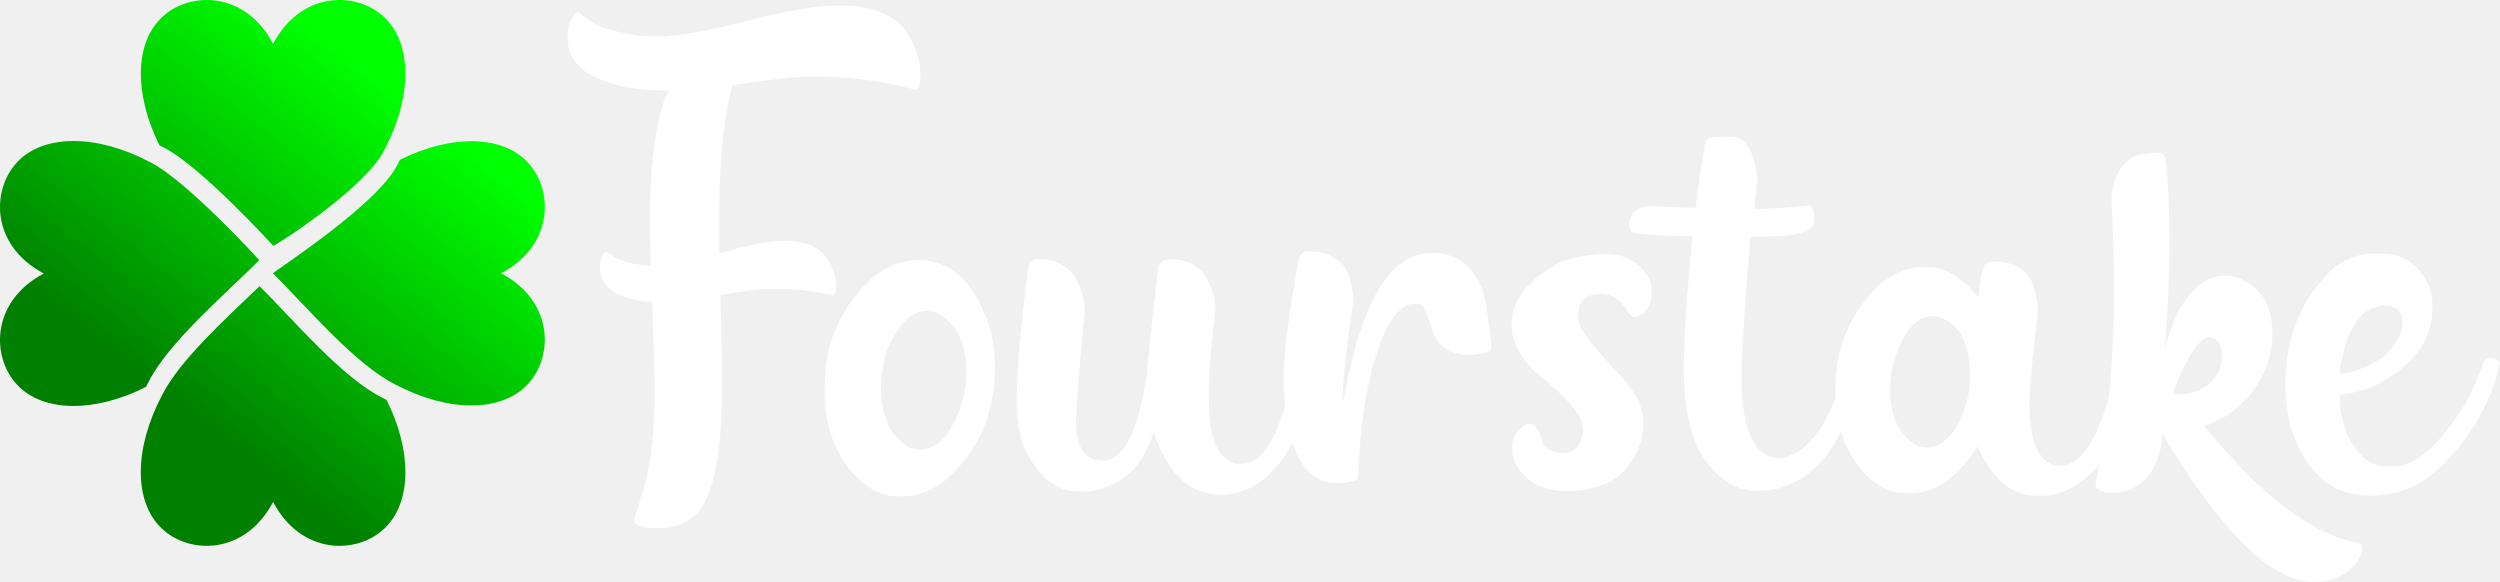
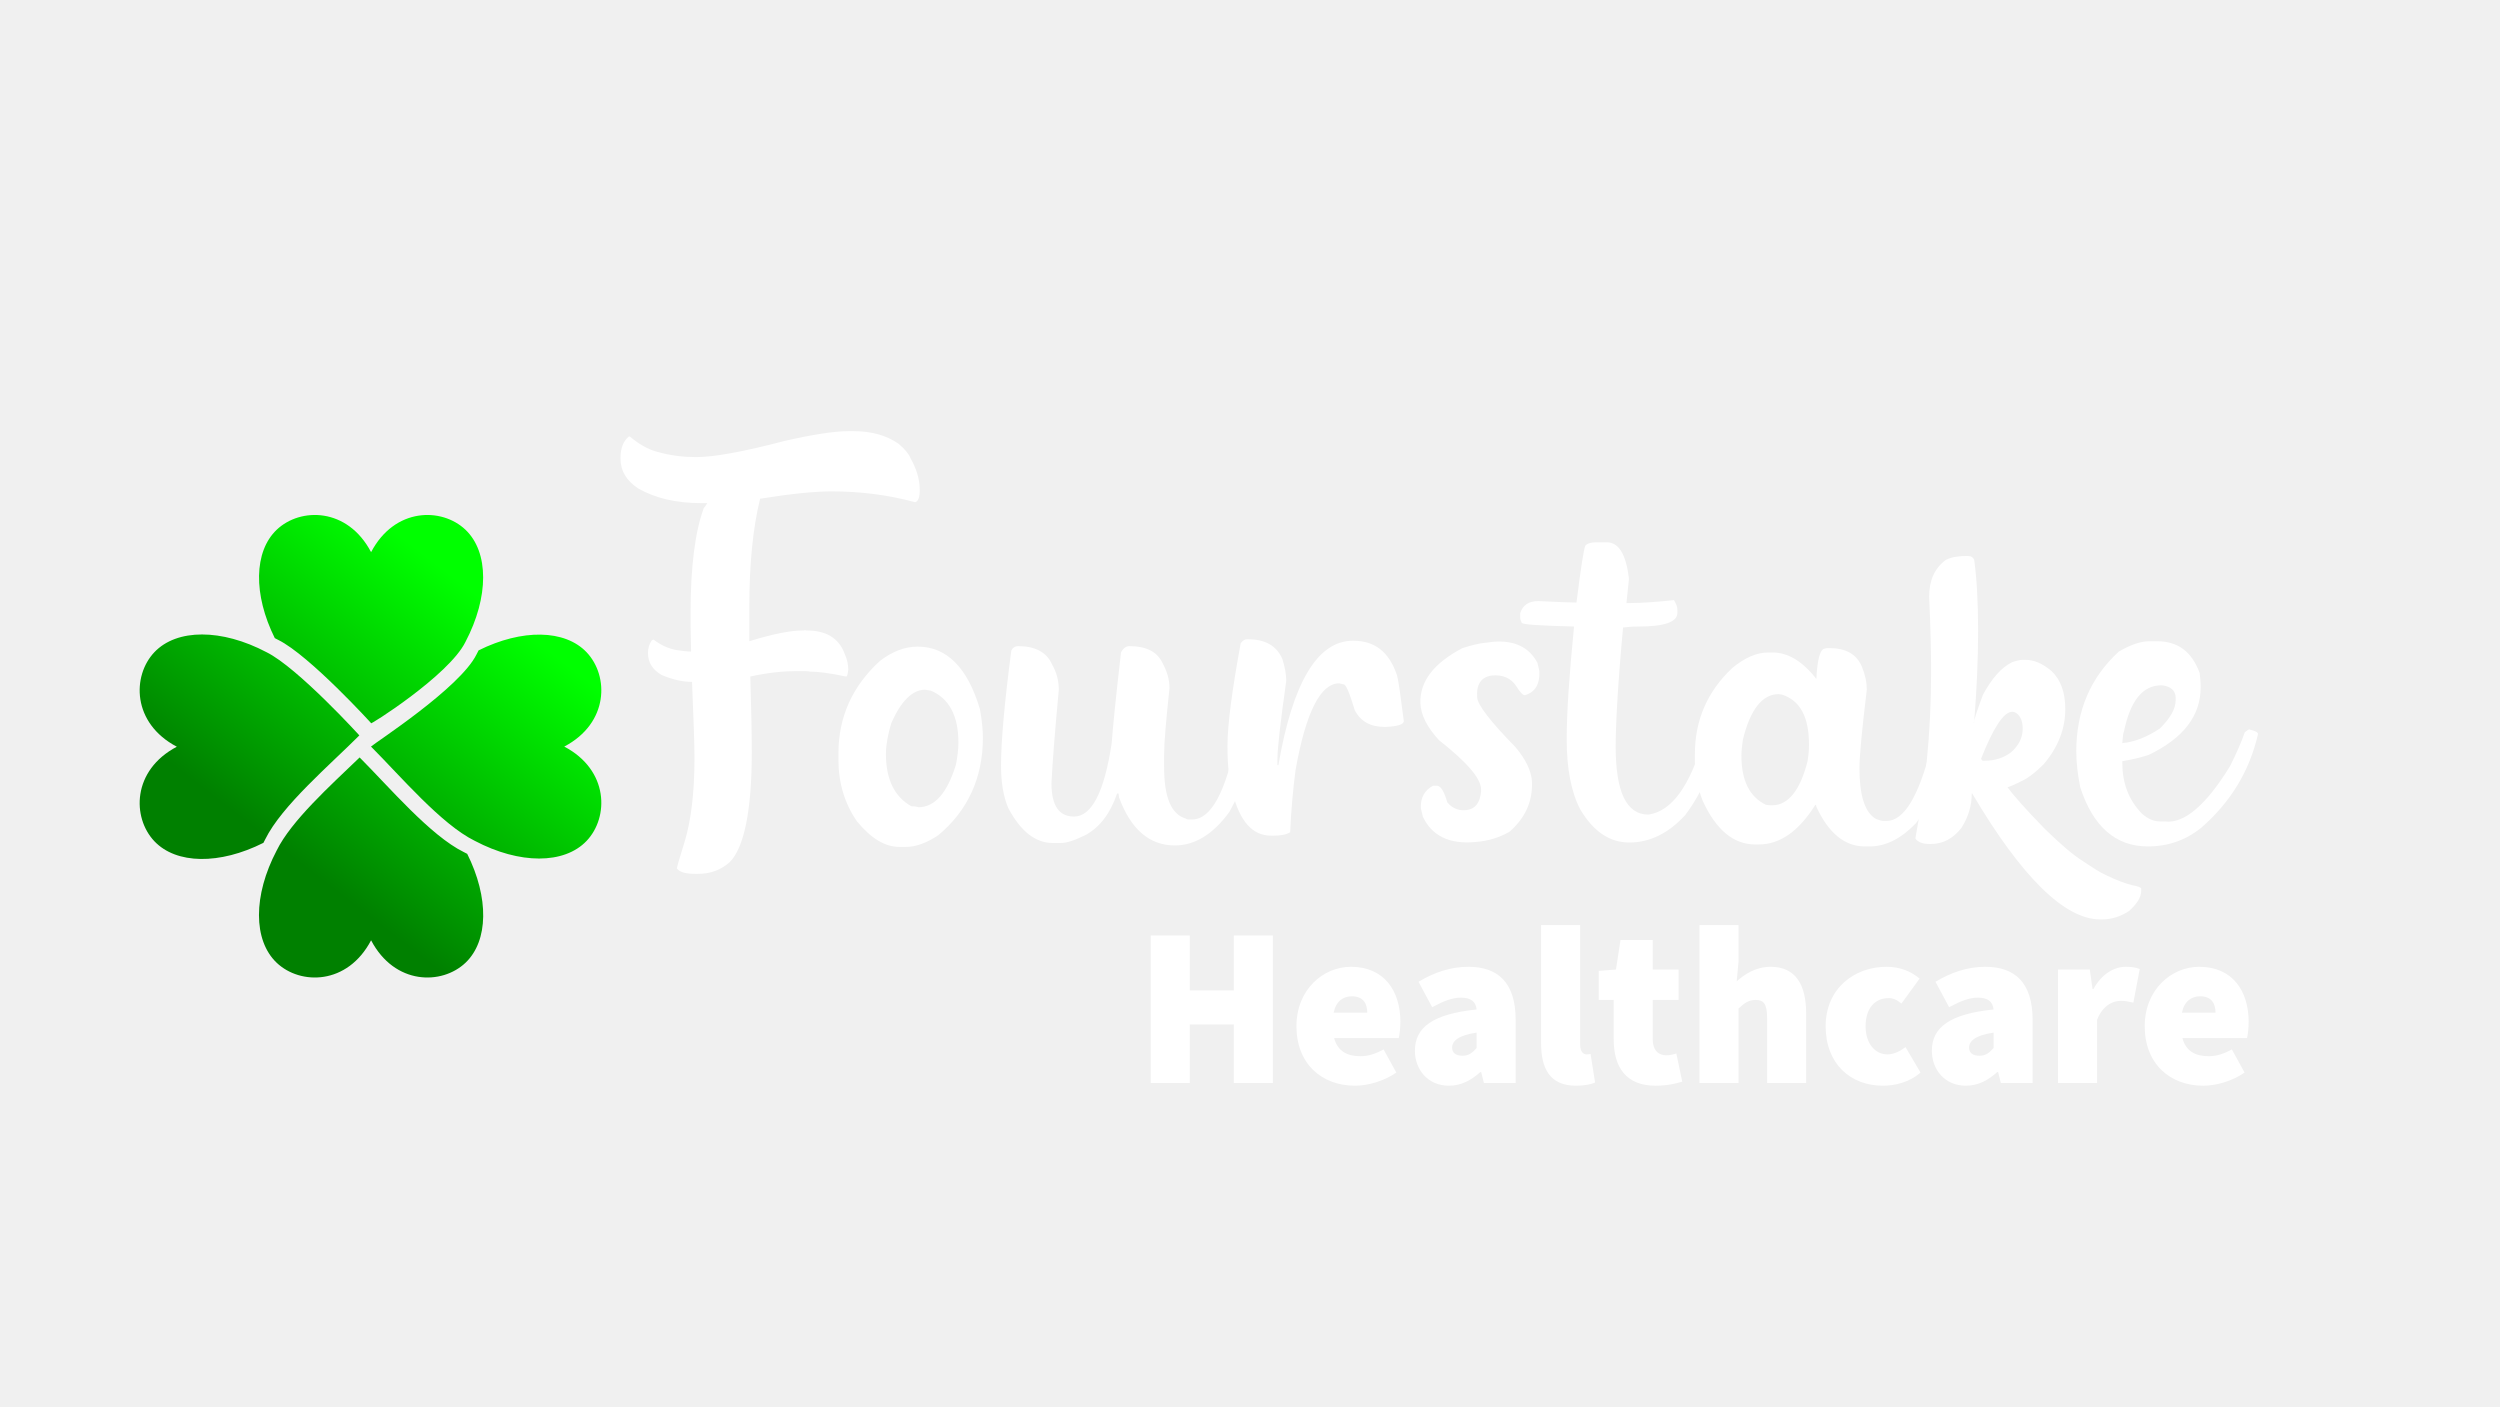
- <svg xmlns="http://www.w3.org/2000/svg" width="100%" height="100%" viewBox="0 0 7231 1683" version="1.1" xml:space="preserve" style="fill-rule:evenodd;clip-rule:evenodd;stroke-linejoin:round;stroke-miterlimit:2;">
-   <path d="M2419.9,16.033c-49.787,0 -123.245,11.427 -218.739,34.28c-139.57,36.729 -239.961,55.501 -301.992,55.501c-42.442,0 -86.516,-6.529 -133.856,-19.588c-30.199,-7.346 -61.214,-24.486 -92.23,-51.42l-3.264,-0c-18.773,15.507 -27.751,39.177 -27.751,71.825l0,5.713c0,39.993 19.589,73.457 58.766,100.392c59.582,32.647 131.407,48.971 216.291,48.971l20.405,0c-7.346,12.243 -11.427,17.957 -12.243,17.957c-30.199,80.803 -45.707,200.783 -45.707,359.125c0,21.221 0.817,62.847 2.449,124.061c-0,3.265 0.816,4.897 0.816,4.897l0,0.816c-12.243,0 -29.383,-1.632 -50.604,-5.713c-27.75,-4.081 -53.052,-15.508 -77.538,-35.096l-2.449,-0l-3.265,2.448c-8.978,11.427 -13.875,26.118 -13.875,44.075c0,31.015 15.508,56.317 47.339,75.09c39.178,15.507 73.458,23.669 102.841,23.669l0.816,0c4.897,124.061 7.346,209.762 7.346,257.917c-0,119.164 -10.611,214.659 -32.648,286.484c-18.773,57.95 -27.751,88.965 -27.751,92.23c9.795,12.243 31.832,17.956 63.663,17.956l8.979,0c43.258,0 79.17,-13.059 107.737,-39.993c49.788,-48.972 75.09,-173.85 75.09,-374.633c-0,-63.663 -1.633,-150.18 -4.897,-259.55c62.847,-12.242 115.083,-17.956 155.893,-17.956c31.015,0.816 47.339,0.816 47.339,1.633c27.75,-0 68.56,5.713 123.245,17.14l1.632,-0c3.265,-0.817 5.714,-8.978 7.346,-24.486c0,-15.508 -4.081,-34.28 -13.059,-56.317c-21.221,-51.421 -64.479,-76.723 -129.775,-76.723l-0.816,0l-4.897,-0.816c-0.816,0.816 -2.449,0.816 -4.081,0.816l-4.081,0c-39.993,0 -101.208,12.243 -182.011,36.729l-0,-116.716c-0,-144.466 12.243,-267.711 36.729,-369.735c104.472,-17.14 186.092,-25.302 244.858,-25.302c97.127,-0 191.805,12.243 284.851,37.545l1.632,-0c8.979,-4.081 13.876,-17.956 13.876,-42.442c-0,-35.913 -10.611,-72.641 -31.016,-108.554c-4.897,-13.059 -17.956,-29.383 -39.993,-48.972c-40.81,-28.566 -92.23,-43.258 -153.444,-43.258l-17.957,0Z" style="fill:#fff;fill-rule:nonzero;" />
-   <path d="M2655.78,752.24c-44.89,-0 -87.332,16.323 -128.142,47.339c-94.679,85.7 -142.018,190.989 -142.018,316.683l0,21.221c0,79.987 21.221,150.179 63.663,210.578c47.339,58.766 94.679,87.332 144.466,87.332l22.854,0c32.648,0 69.376,-13.059 110.186,-39.993c100.392,-84.068 150.996,-195.07 150.996,-333.007c-0,-26.934 -3.265,-59.582 -9.795,-97.127c-41.625,-142.018 -112.634,-213.026 -212.21,-213.026Zm-107.737,366.47c-0,-31.015 5.713,-66.928 17.956,-106.105c32.648,-75.906 71.009,-113.451 115.083,-113.451l20.405,2.449c62.031,26.934 93.862,85.7 93.862,177.114c0,24.486 -3.265,49.788 -9.794,75.906c-28.567,97.127 -71.009,146.098 -128.142,146.098c-2.449,-1.632 -9.795,-3.264 -22.854,-4.081c-57.95,-31.015 -86.516,-89.781 -86.516,-177.93Z" style="fill:#fff;fill-rule:nonzero;" />
-   <path d="M2997.77,749.791c-8.978,-0 -17.14,5.713 -22.853,16.324c-22.854,177.93 -34.28,309.337 -34.28,392.589c-0,57.949 8.162,106.105 25.302,144.466c41.625,79.171 91.413,118.348 150.995,118.348l26.935,-0c22.037,-0 50.604,-8.978 87.332,-26.934c47.34,-26.935 82.436,-73.458 105.289,-142.018l4.081,-0l2.449,13.875c39.993,109.37 102.84,164.871 190.173,164.871c69.376,0 131.407,-38.361 185.276,-115.083c47.339,-82.435 71.009,-156.709 71.009,-223.637c-1.633,-2.448 -2.449,-6.529 -2.449,-11.427l0,-16.323c-0.816,-4.081 -8.978,-8.162 -22.853,-11.427l-4.898,-0c-6.529,-0 -11.426,3.265 -15.507,8.978c-35.913,186.092 -86.517,279.138 -150.996,279.138l-11.427,0c-5.713,0 -8.978,-0.816 -11.426,-2.449c-48.972,-14.691 -73.458,-74.273 -73.458,-177.93l0,-39.177c0,-41.626 6.53,-117.532 18.773,-227.718c-0,-30.199 -8.978,-59.582 -25.302,-88.965c-17.957,-36.729 -55.501,-55.501 -112.635,-55.501c-11.427,-0 -20.405,8.162 -26.934,22.853c-18.773,158.342 -29.383,261.182 -32.648,308.521c-25.302,167.32 -67.744,251.388 -128.142,251.388c-51.421,-0 -77.539,-38.361 -77.539,-114.267c3.265,-70.193 11.427,-176.298 25.302,-319.948c0,-28.567 -7.346,-57.95 -22.853,-86.516c-19.589,-41.626 -58.766,-62.031 -116.716,-62.031Z" style="fill:#fff;fill-rule:nonzero;" />
-   <path d="M3778.86,726.938c-6.529,-0 -13.875,4.897 -20.405,13.875c-30.199,162.422 -45.707,279.138 -45.707,350.147c0,64.479 5.714,117.532 16.324,157.525c25.302,99.576 69.377,148.547 132.224,148.547l8.978,0c25.302,0 44.074,-3.265 57.133,-11.427c3.265,-77.538 9.795,-148.547 18.773,-212.21c35.096,-196.702 84.884,-295.462 148.547,-295.462l13.875,2.449c8.162,-0 21.221,29.383 38.361,88.965c20.405,38.361 54.685,57.133 103.657,57.133c42.442,-2.448 63.663,-8.978 63.663,-20.404c-8.978,-78.355 -16.324,-131.408 -22.853,-157.526c-26.119,-77.538 -75.906,-116.715 -148.548,-116.715l-2.448,-0c-119.981,-0 -204.865,142.017 -253.836,425.236l-2.449,0l0,-20.404c0,-36.729 9.794,-125.694 30.199,-267.712c0,-22.853 -4.897,-48.155 -13.875,-75.09c-19.589,-44.89 -58.766,-66.927 -116.716,-66.927l-4.897,-0Z" style="fill:#fff;fill-rule:nonzero;" />
-   <path d="M4595.06,738.364c-21.221,2.449 -47.339,8.162 -79.17,18.773c-98.76,51.42 -146.099,113.451 -143.65,187.724c1.632,40.81 22.037,83.252 62.847,126.51c94.678,74.274 142.833,130.591 143.65,168.952l0.816,4.897c-4.897,41.626 -22.854,63.663 -55.501,65.296c-22.854,1.632 -43.259,-7.346 -61.215,-26.935c-10.61,-39.993 -22.853,-58.766 -37.545,-57.133l-9.794,0.816c-29.383,14.691 -43.258,39.993 -42.442,75.906l6.529,29.383c31.016,65.295 90.598,94.678 178.747,86.516c46.523,-4.081 85.7,-16.323 116.715,-35.912c53.869,-46.523 79.987,-102.024 77.539,-168.136c-1.633,-37.545 -20.405,-77.538 -57.134,-119.98c-85.7,-88.149 -128.958,-144.467 -129.775,-168.952c-4.081,-45.707 12.243,-71.009 49.788,-75.09c36.729,-4.081 64.48,8.162 83.252,36.729c13.059,22.037 23.67,31.831 31.015,29.383c33.464,-9.795 48.972,-35.913 47.34,-78.355c-0,-6.53 -2.449,-17.14 -6.53,-31.832c-28.567,-53.052 -77.538,-76.722 -147.731,-71.008l-27.751,2.448Z" style="fill:#fff;fill-rule:nonzero;" />
-   <path d="M4972.95,395.563c-18.773,0 -31.832,3.265 -38.361,11.427c-4.897,9.794 -14.692,74.273 -30.199,194.254c-17.957,-0 -61.215,-1.633 -129.775,-4.897c-32.648,-0 -53.869,13.875 -62.031,42.442l0,12.243c0,6.529 1.633,13.059 4.897,18.772c0,6.53 58.766,10.61 177.931,13.875c-16.324,168.952 -25.302,296.278 -25.302,383.611c-0,101.208 16.323,181.195 48.155,241.593c44.074,74.274 99.576,111.003 167.32,111.003c70.192,-0 133.855,-31.016 190.173,-92.23c59.582,-80.803 97.127,-170.585 112.634,-268.528c6.53,-26.118 0.816,-39.177 -17.14,-39.177l-4.897,-0c-12.243,-0 -21.221,14.691 -27.751,44.074c-45.706,162.423 -108.553,249.755 -189.356,261.182c-74.274,0 -111.819,-77.538 -111.819,-231.799c0,-71.009 8.162,-205.68 25.302,-404.832l0,-2.448c13.059,-1.633 31.015,-2.449 52.237,-2.449c88.965,0 133.039,-15.507 133.039,-47.339l0,-11.427c0,-9.794 -4.081,-20.404 -11.427,-31.015c-62.03,6.53 -111.818,9.794 -148.547,9.794l-13.875,0l8.978,-80.803l-0,-4.897c-9.794,-81.619 -35.096,-122.429 -75.09,-122.429l-35.096,0Z" style="fill:#fff;fill-rule:nonzero;" />
-   <path d="M5766.3,756.32c-6.53,0 -11.427,0.817 -13.059,2.449c-16.324,0 -26.119,34.28 -30.199,102.84c-46.524,-59.582 -96.311,-88.965 -148.548,-88.965l-16.324,0c-39.177,0 -79.986,17.14 -123.245,52.237c-84.068,81.619 -125.693,179.562 -125.693,293.013l-0,29.383c-0,40.81 8.161,84.884 25.302,130.591c45.706,98.759 106.105,148.547 180.378,148.547l11.427,0c72.641,0 136.304,-44.89 192.622,-134.672c2.448,0 4.081,2.449 4.081,6.53c42.442,89.781 97.127,135.488 164.871,135.488l17.956,-0c54.685,-0 106.921,-26.118 155.893,-78.355c68.56,-88.149 102.84,-178.746 102.84,-269.343l0,-16.324c0,-4.897 -10.61,-9.795 -31.831,-13.876c-7.346,0 -13.876,13.876 -18.773,41.626c-40.81,165.687 -91.414,248.939 -152.628,248.939l-8.978,0c-6.53,0 -15.508,-2.448 -25.302,-6.529c-38.361,-22.038 -57.134,-79.987 -57.134,-173.85c0,-39.993 8.162,-128.958 24.486,-267.711c0,-24.486 -4.897,-49.788 -15.508,-78.354c-18.772,-42.443 -56.317,-63.664 -112.634,-63.664Zm-299.543,368.104c-0,-15.508 1.632,-33.464 4.897,-54.685c25.302,-103.657 66.928,-155.893 123.245,-155.893l11.427,2.448c61.214,19.589 91.414,75.906 91.414,169.769l-0,1.632c-0,17.14 -0.817,35.912 -4.081,55.501c-26.119,100.392 -66.928,150.996 -121.613,150.996c-4.897,-0 -12.243,-0.816 -20.405,-2.449c-56.317,-26.934 -84.884,-82.435 -84.884,-167.319Z" style="fill:#fff;fill-rule:nonzero;" />
-   <path d="M6231.53,442.086c-7.346,0 -15.508,0.816 -24.486,2.449c-17.956,1.632 -31.831,5.713 -42.442,12.243c-37.545,27.75 -57.133,69.376 -57.133,124.877c4.897,107.738 7.345,192.622 7.345,255.469c0,106.921 -4.897,208.945 -14.691,306.888c-10.611,92.23 -23.67,178.747 -39.177,261.182l-0,1.633c8.161,12.242 24.485,17.956 48.155,17.956l5.713,-0c39.994,-0 75.09,-17.956 103.657,-53.869c23.669,-36.729 35.096,-75.09 35.096,-116.716l0.816,0c169.769,285.668 315.867,428.502 437.48,428.502l7.346,-0c31.831,-0 62.03,-8.978 90.597,-27.751c28.567,-25.302 42.442,-48.155 42.442,-68.56l0,-4.081c0,-1.632 0,-3.265 -0.816,-4.081c-0,-4.081 -10.611,-8.162 -31.832,-12.243c-26.118,-7.346 -53.868,-17.956 -83.251,-31.015c-26.118,-13.059 -53.869,-30.199 -84.068,-50.604c-34.28,-22.854 -76.722,-58.766 -128.143,-108.554c-63.663,-66.111 -106.105,-114.267 -128.958,-144.466c4.081,-0 20.405,-6.53 49.788,-21.221c19.588,-8.978 44.074,-27.751 73.457,-57.134c49.788,-57.133 74.274,-119.98 74.274,-186.908c-0,-56.317 -15.508,-100.392 -47.34,-131.407c-31.015,-25.302 -60.398,-37.545 -88.965,-37.545l-8.162,0c-10.61,0 -23.669,3.265 -38.361,8.978c-36.728,17.14 -68.56,53.869 -97.127,110.186c-19.588,49.788 -30.199,80.803 -30.199,93.046l-0.816,0l0,-1.632c8.162,-106.105 13.059,-208.945 13.059,-308.521c0,-102.024 -4.081,-183.644 -12.243,-243.226c-3.265,-8.978 -10.61,-13.875 -21.221,-13.875l-9.794,0Zm53.869,693.764l-0,-0.816c40.809,-106.105 76.722,-159.974 106.921,-159.974c3.265,0 5.713,0.816 8.162,1.633c17.14,8.162 26.118,26.118 26.118,53.868l0,2.449c0,30.199 -13.059,56.317 -39.993,79.987c-23.67,18.772 -53.053,27.751 -88.965,27.751l-7.346,-0c-2.449,-3.265 -4.081,-4.898 -4.897,-4.898Zm-24.486,-124.877l0.816,-0l0,1.632l-0.816,0l-0,-1.632Z" style="fill:#fff;fill-rule:nonzero;" />
-   <path d="M6859.18,733.467c-28.567,0 -62.847,11.427 -102.841,35.913c-97.127,88.148 -146.098,200.783 -146.098,339.536c-0,38.361 4.897,79.171 13.875,123.245c42.442,133.856 119.164,201.6 230.983,201.6c69.376,-0 129.774,-21.221 182.011,-62.847c101.208,-89.781 165.687,-196.703 193.437,-319.132l0,-2.448c0,-4.897 -10.61,-9.794 -30.199,-14.692c-1.632,0 -7.345,3.265 -15.507,9.795c-9.795,29.383 -26.119,67.744 -48.972,115.083c-82.435,134.672 -157.525,197.519 -223.637,189.357l-16.324,-0c-20.405,-0 -40.809,-8.978 -61.214,-26.935c-44.891,-46.523 -66.928,-104.472 -66.928,-174.665l-0,-4.897c39.993,-6.53 70.193,-13.875 89.781,-21.221c118.348,-57.134 177.93,-133.856 177.93,-230.167l0,-4.897c0,-13.059 -1.632,-27.75 -4.081,-44.074c-26.934,-72.641 -74.273,-108.554 -144.466,-108.554l-27.75,0Zm-91.414,348.515c1.632,-26.119 3.265,-38.361 4.897,-38.361c21.221,-106.922 63.663,-159.974 128.142,-159.974l2.449,-0c30.199,4.081 45.707,18.772 45.707,43.258l-0,7.346c-0,29.383 -17.956,62.03 -53.053,97.127c-45.707,29.383 -88.149,46.523 -128.142,50.604Z" style="fill:#fff;fill-rule:nonzero;" />
-   <path d="M750.814,827.615c101.328,101.464 240.986,266.708 356.005,323.284c3.742,1.973 7.484,3.897 11.248,5.783c74.64,149.402 72.684,297.008 -5.878,371.742c-80.567,76.641 -241.702,76.641 -322.269,-76.642c-80.568,153.283 -241.702,153.283 -322.27,76.642c-80.57,-76.642 -80.57,-229.926 -0,-383.21c49.59,-101.086 182.933,-221.214 283.164,-317.599Zm-328.414,291.489c-149.513,75.208 -297.355,73.403 -372.131,-5.415c-76.53,-80.666 -76.53,-241.997 76.529,-322.662c-153.059,-80.665 -153.059,-241.996 -76.529,-322.662c76.529,-80.668 229.588,-80.668 382.646,0c106.782,52.525 322.312,289.479 316.925,284.084c-100.885,101.021 -265.172,240.243 -321.422,354.904c-2.057,3.913 -4.061,7.827 -6.018,11.751Zm734.417,-656.955c148.328,-73.824 294.634,-71.634 368.825,6.568c76.329,80.454 76.329,241.362 -76.329,321.816c152.658,80.454 152.658,241.362 76.329,321.817c-76.329,80.457 -228.986,80.457 -381.644,0c-114.494,-56.318 -253.514,-220.808 -354.388,-321.817c12.176,-12.192 303.985,-200.051 360.209,-314.659c2.402,-4.569 4.732,-9.138 6.998,-13.725Zm-366.467,327.655l-0.43,-0.43c-0.674,0.675 -0.504,0.806 0.43,0.43Zm-329.099,-369.397c-73.871,-148.852 -71.672,-295.65 6.586,-370.094c80.52,-76.597 241.56,-76.597 322.08,76.597c80.52,-153.194 241.56,-153.194 322.081,-76.597c80.523,76.597 80.523,229.791 0,382.984c-56.365,114.896 -334.575,289.809 -322.078,277.295c5.39,5.398 -210.261,-231.689 -317.103,-284.243c-3.859,-2.034 -7.718,-4.017 -11.566,-5.942Z" style="fill:url(#_Linear1);" />
+ <svg xmlns="http://www.w3.org/2000/svg" width="100%" height="100%" viewBox="0 0 2048 1152" version="1.1" xml:space="preserve" style="fill-rule:evenodd;clip-rule:evenodd;stroke-linejoin:round;stroke-miterlimit:2;">
+   <g transform="matrix(1.39297,0,0,1.39297,25.3019,-134.579)">
+     <g transform="matrix(288,0,0,288,345.908,593.241)">
+       <path d="M0.469,-0.844C0.439,-0.844 0.395,-0.837 0.338,-0.824C0.254,-0.802 0.194,-0.791 0.157,-0.791C0.132,-0.791 0.105,-0.794 0.077,-0.802C0.059,-0.807 0.041,-0.817 0.022,-0.833L0.02,-0.833C0.009,-0.824 0.003,-0.81 0.003,-0.79L0.003,-0.787C0.003,-0.763 0.015,-0.743 0.039,-0.727C0.074,-0.707 0.117,-0.697 0.168,-0.697L0.18,-0.697C0.176,-0.69 0.173,-0.687 0.173,-0.687C0.155,-0.638 0.146,-0.566 0.146,-0.472C0.146,-0.459 0.146,-0.434 0.147,-0.397C0.147,-0.396 0.147,-0.395 0.147,-0.395L0.147,-0.394C0.14,-0.394 0.13,-0.395 0.117,-0.397C0.101,-0.4 0.085,-0.407 0.071,-0.418L0.069,-0.418L0.067,-0.417C0.062,-0.41 0.059,-0.401 0.059,-0.391C0.059,-0.372 0.068,-0.357 0.087,-0.346C0.111,-0.336 0.131,-0.332 0.149,-0.332L0.149,-0.332C0.152,-0.257 0.154,-0.206 0.154,-0.177C0.154,-0.106 0.147,-0.049 0.134,-0.006C0.123,0.029 0.118,0.047 0.118,0.049C0.124,0.057 0.137,0.06 0.156,0.06L0.161,0.06C0.187,0.06 0.208,0.052 0.226,0.036C0.255,0.007 0.271,-0.068 0.271,-0.188C0.271,-0.226 0.27,-0.278 0.268,-0.343C0.305,-0.351 0.336,-0.354 0.361,-0.354C0.379,-0.354 0.389,-0.354 0.389,-0.353C0.406,-0.353 0.43,-0.35 0.463,-0.343L0.464,-0.343C0.466,-0.343 0.467,-0.348 0.468,-0.357C0.468,-0.367 0.466,-0.378 0.46,-0.391C0.448,-0.422 0.422,-0.437 0.383,-0.437L0.382,-0.437L0.379,-0.438C0.379,-0.437 0.378,-0.437 0.377,-0.437L0.375,-0.437C0.351,-0.437 0.314,-0.43 0.266,-0.415L0.266,-0.485C0.266,-0.571 0.273,-0.645 0.288,-0.706C0.35,-0.716 0.399,-0.721 0.434,-0.721C0.492,-0.721 0.549,-0.714 0.604,-0.699L0.605,-0.699C0.611,-0.701 0.614,-0.709 0.614,-0.724C0.614,-0.746 0.607,-0.768 0.595,-0.789C0.592,-0.797 0.584,-0.807 0.571,-0.818C0.547,-0.835 0.516,-0.844 0.479,-0.844L0.469,-0.844Z" style="fill:white;fill-rule:nonzero;" />
+     </g>
+     <g transform="matrix(288,0,0,288,472.611,593.241)">
+       <path d="M0.17,-0.404C0.143,-0.404 0.118,-0.394 0.093,-0.375C0.037,-0.324 0.008,-0.261 0.008,-0.186L0.008,-0.173C0.008,-0.125 0.021,-0.083 0.046,-0.047C0.075,-0.012 0.103,0.005 0.133,0.005L0.146,0.005C0.166,0.005 0.188,-0.003 0.212,-0.019C0.272,-0.069 0.303,-0.136 0.303,-0.218C0.303,-0.234 0.301,-0.254 0.297,-0.276C0.272,-0.361 0.229,-0.404 0.17,-0.404ZM0.105,-0.185C0.105,-0.203 0.109,-0.225 0.116,-0.248C0.136,-0.293 0.159,-0.316 0.185,-0.316L0.197,-0.314C0.234,-0.298 0.253,-0.263 0.253,-0.208C0.253,-0.194 0.251,-0.179 0.248,-0.163C0.23,-0.105 0.205,-0.076 0.171,-0.076C0.169,-0.077 0.165,-0.078 0.157,-0.078C0.123,-0.097 0.105,-0.132 0.105,-0.185Z" style="fill:white;fill-rule:nonzero;" />
+     </g>
+     <g transform="matrix(288,0,0,288,568.518,593.241)">
+       <path d="M0.042,-0.405C0.036,-0.405 0.031,-0.402 0.028,-0.396C0.014,-0.289 0.007,-0.21 0.007,-0.161C0.007,-0.126 0.012,-0.097 0.022,-0.074C0.047,-0.027 0.077,-0.003 0.113,-0.003L0.129,-0.003C0.142,-0.003 0.159,-0.009 0.181,-0.02C0.209,-0.036 0.23,-0.063 0.244,-0.104L0.247,-0.104L0.248,-0.096C0.272,-0.031 0.31,0.002 0.362,0.002C0.403,0.002 0.44,-0.021 0.473,-0.066C0.501,-0.116 0.515,-0.16 0.515,-0.2C0.514,-0.202 0.514,-0.204 0.514,-0.207L0.514,-0.217C0.513,-0.219 0.508,-0.222 0.5,-0.224L0.497,-0.224C0.493,-0.224 0.49,-0.222 0.488,-0.218C0.466,-0.107 0.436,-0.051 0.397,-0.051L0.391,-0.051C0.387,-0.051 0.385,-0.052 0.384,-0.053C0.354,-0.062 0.34,-0.097 0.34,-0.159L0.34,-0.183C0.34,-0.208 0.344,-0.253 0.351,-0.319C0.351,-0.337 0.346,-0.354 0.336,-0.372C0.325,-0.394 0.303,-0.405 0.269,-0.405C0.262,-0.405 0.256,-0.4 0.252,-0.392C0.241,-0.297 0.235,-0.235 0.233,-0.207C0.218,-0.107 0.192,-0.057 0.156,-0.057C0.125,-0.057 0.11,-0.08 0.11,-0.125C0.112,-0.167 0.117,-0.23 0.125,-0.316C0.125,-0.333 0.121,-0.351 0.111,-0.368C0.1,-0.393 0.076,-0.405 0.042,-0.405Z" style="fill:white;fill-rule:nonzero;" />
+     </g>
+     <g transform="matrix(288,0,0,288,701.408,593.241)">
+       <path d="M0.047,-0.419C0.043,-0.419 0.039,-0.416 0.035,-0.411C0.017,-0.313 0.008,-0.244 0.008,-0.201C0.008,-0.163 0.011,-0.131 0.018,-0.107C0.033,-0.047 0.059,-0.018 0.097,-0.018L0.102,-0.018C0.117,-0.018 0.128,-0.02 0.136,-0.025C0.138,-0.071 0.142,-0.114 0.147,-0.152C0.168,-0.27 0.198,-0.329 0.236,-0.329L0.245,-0.327C0.25,-0.327 0.257,-0.31 0.268,-0.274C0.28,-0.251 0.3,-0.24 0.33,-0.24C0.355,-0.241 0.368,-0.245 0.368,-0.252C0.362,-0.299 0.358,-0.331 0.354,-0.346C0.338,-0.393 0.309,-0.416 0.265,-0.416L0.264,-0.416C0.192,-0.416 0.141,-0.331 0.112,-0.162L0.11,-0.162L0.11,-0.174C0.11,-0.196 0.116,-0.249 0.128,-0.334C0.128,-0.348 0.125,-0.363 0.12,-0.379C0.108,-0.406 0.085,-0.419 0.05,-0.419L0.047,-0.419Z" style="fill:white;fill-rule:nonzero;" />
+     </g>
+     <g transform="matrix(288,0,0,288,816.861,593.241)">
+       <path d="M0.135,-0.412C0.122,-0.411 0.106,-0.407 0.087,-0.401C0.028,-0.37 0,-0.333 0.001,-0.289C0.002,-0.264 0.015,-0.239 0.039,-0.213C0.096,-0.168 0.125,-0.135 0.125,-0.112L0.125,-0.109C0.123,-0.084 0.112,-0.071 0.092,-0.07C0.079,-0.069 0.066,-0.074 0.056,-0.086C0.049,-0.11 0.042,-0.121 0.033,-0.12L0.027,-0.12C0.01,-0.111 0.001,-0.096 0.002,-0.074L0.006,-0.057C0.024,-0.018 0.06,-0 0.113,-0.005C0.141,-0.007 0.164,-0.015 0.183,-0.026C0.215,-0.054 0.23,-0.087 0.229,-0.127C0.228,-0.149 0.217,-0.173 0.195,-0.199C0.144,-0.251 0.118,-0.285 0.117,-0.3C0.115,-0.327 0.125,-0.342 0.147,-0.345C0.169,-0.347 0.186,-0.34 0.197,-0.323C0.205,-0.31 0.211,-0.304 0.215,-0.305C0.235,-0.311 0.245,-0.327 0.244,-0.352C0.244,-0.356 0.242,-0.362 0.24,-0.371C0.223,-0.403 0.193,-0.417 0.151,-0.414L0.135,-0.412Z" style="fill:white;fill-rule:nonzero;" />
+     </g>
+     <g transform="matrix(288,0,0,288,903.205,593.241)">
+       <path d="M0.061,-0.617C0.05,-0.617 0.042,-0.615 0.038,-0.61C0.035,-0.604 0.029,-0.566 0.02,-0.494C0.009,-0.494 -0.017,-0.495 -0.058,-0.497C-0.077,-0.497 -0.09,-0.489 -0.095,-0.472L-0.095,-0.464C-0.095,-0.46 -0.094,-0.457 -0.092,-0.453C-0.092,-0.449 -0.057,-0.447 0.015,-0.445C0.005,-0.344 -0,-0.268 -0,-0.215C-0,-0.155 0.009,-0.107 0.028,-0.071C0.055,-0.026 0.088,-0.004 0.128,-0.004C0.17,-0.004 0.208,-0.023 0.242,-0.06C0.278,-0.108 0.3,-0.162 0.31,-0.22C0.313,-0.236 0.31,-0.244 0.299,-0.244L0.296,-0.244C0.289,-0.244 0.284,-0.235 0.28,-0.217C0.252,-0.12 0.215,-0.068 0.167,-0.061C0.122,-0.061 0.1,-0.107 0.1,-0.2C0.1,-0.242 0.104,-0.323 0.115,-0.442L0.115,-0.443C0.123,-0.444 0.133,-0.445 0.146,-0.445C0.199,-0.445 0.226,-0.454 0.226,-0.473L0.226,-0.48C0.226,-0.486 0.223,-0.492 0.219,-0.499C0.182,-0.495 0.152,-0.493 0.13,-0.493L0.122,-0.493L0.127,-0.541L0.127,-0.544C0.121,-0.593 0.106,-0.617 0.082,-0.617L0.061,-0.617Z" style="fill:white;fill-rule:nonzero;" />
+     </g>
+     <g transform="matrix(288,0,0,288,977.736,593.241)">
+       <path d="M0.277,-0.401C0.273,-0.401 0.27,-0.401 0.269,-0.4C0.259,-0.4 0.253,-0.379 0.251,-0.338C0.223,-0.374 0.193,-0.392 0.162,-0.392L0.152,-0.392C0.129,-0.392 0.104,-0.381 0.079,-0.36C0.028,-0.312 0.003,-0.253 0.003,-0.185L0.003,-0.167C0.003,-0.143 0.008,-0.117 0.019,-0.089C0.046,-0.03 0.082,-0 0.126,-0L0.133,-0C0.177,-0 0.215,-0.027 0.249,-0.081C0.25,-0.081 0.251,-0.08 0.251,-0.077C0.276,-0.023 0.309,0.004 0.35,0.004L0.36,0.004C0.393,0.004 0.424,-0.012 0.454,-0.043C0.495,-0.096 0.515,-0.15 0.515,-0.204L0.515,-0.214C0.515,-0.217 0.509,-0.22 0.496,-0.222C0.492,-0.222 0.488,-0.214 0.485,-0.197C0.46,-0.098 0.43,-0.048 0.394,-0.048L0.388,-0.048C0.384,-0.048 0.379,-0.05 0.373,-0.052C0.35,-0.065 0.339,-0.1 0.339,-0.156C0.339,-0.18 0.344,-0.233 0.354,-0.316C0.354,-0.331 0.351,-0.346 0.344,-0.363C0.333,-0.389 0.311,-0.401 0.277,-0.401ZM0.098,-0.181C0.098,-0.19 0.099,-0.201 0.101,-0.214C0.116,-0.276 0.141,-0.307 0.174,-0.307L0.181,-0.306C0.218,-0.294 0.236,-0.26 0.236,-0.204L0.236,-0.203C0.236,-0.193 0.235,-0.182 0.233,-0.17C0.218,-0.11 0.193,-0.08 0.161,-0.08C0.158,-0.08 0.153,-0.08 0.148,-0.081C0.115,-0.097 0.098,-0.13 0.098,-0.181Z" style="fill:white;fill-rule:nonzero;" />
+     </g>
+     <g transform="matrix(288,0,0,288,1105.99,593.241)">
+       <path d="M0.11,-0.589C0.105,-0.589 0.101,-0.589 0.095,-0.588C0.084,-0.587 0.076,-0.584 0.07,-0.581C0.047,-0.564 0.036,-0.539 0.036,-0.506C0.039,-0.441 0.04,-0.391 0.04,-0.353C0.04,-0.289 0.037,-0.228 0.031,-0.169C0.025,-0.114 0.017,-0.063 0.008,-0.013L0.008,-0.012C0.013,-0.005 0.022,-0.001 0.037,-0.001L0.04,-0.001C0.064,-0.001 0.085,-0.012 0.102,-0.034C0.116,-0.056 0.123,-0.079 0.123,-0.104L0.124,-0.104C0.225,0.067 0.313,0.153 0.385,0.153L0.39,0.153C0.409,0.153 0.427,0.147 0.444,0.136C0.461,0.121 0.469,0.107 0.469,0.095L0.469,0.093C0.469,0.092 0.469,0.091 0.469,0.09C0.469,0.088 0.462,0.085 0.45,0.083C0.434,0.079 0.417,0.072 0.4,0.064C0.384,0.057 0.368,0.046 0.35,0.034C0.329,0.021 0.304,-0.001 0.273,-0.031C0.235,-0.07 0.209,-0.099 0.196,-0.117C0.198,-0.117 0.208,-0.121 0.226,-0.13C0.237,-0.135 0.252,-0.146 0.27,-0.164C0.299,-0.198 0.314,-0.236 0.314,-0.276C0.314,-0.31 0.305,-0.336 0.286,-0.354C0.267,-0.37 0.25,-0.377 0.232,-0.377L0.228,-0.377C0.221,-0.377 0.213,-0.375 0.205,-0.372C0.183,-0.361 0.164,-0.339 0.146,-0.306C0.135,-0.276 0.128,-0.257 0.128,-0.25L0.128,-0.25L0.128,-0.251C0.133,-0.314 0.136,-0.376 0.136,-0.436C0.136,-0.497 0.133,-0.545 0.128,-0.581C0.126,-0.586 0.122,-0.589 0.116,-0.589L0.11,-0.589ZM0.142,-0.174L0.142,-0.175C0.167,-0.238 0.188,-0.271 0.206,-0.271C0.208,-0.271 0.209,-0.27 0.211,-0.27C0.221,-0.265 0.227,-0.254 0.227,-0.237L0.227,-0.236C0.227,-0.218 0.219,-0.202 0.203,-0.188C0.188,-0.177 0.171,-0.171 0.149,-0.171L0.145,-0.171C0.144,-0.173 0.143,-0.174 0.142,-0.174ZM0.127,-0.249L0.128,-0.249L0.128,-0.248L0.127,-0.248L0.127,-0.249Z" style="fill:white;fill-rule:nonzero;" />
+     </g>
+     <g transform="matrix(288,0,0,288,1202.31,593.241)">
+       <path d="M0.151,-0.415C0.134,-0.415 0.113,-0.408 0.089,-0.394C0.031,-0.341 0.002,-0.273 0.002,-0.19C0.002,-0.167 0.005,-0.143 0.01,-0.117C0.036,-0.037 0.082,0.004 0.148,0.004C0.19,0.004 0.226,-0.009 0.257,-0.034C0.318,-0.087 0.356,-0.151 0.373,-0.225L0.373,-0.226C0.373,-0.229 0.367,-0.232 0.355,-0.235C0.354,-0.235 0.351,-0.233 0.346,-0.229C0.34,-0.211 0.33,-0.188 0.316,-0.16C0.267,-0.08 0.222,-0.042 0.183,-0.047L0.173,-0.047C0.161,-0.047 0.148,-0.052 0.136,-0.063C0.109,-0.091 0.096,-0.125 0.096,-0.167L0.096,-0.17C0.12,-0.174 0.138,-0.179 0.15,-0.183C0.221,-0.217 0.256,-0.263 0.256,-0.321L0.256,-0.324C0.256,-0.332 0.255,-0.34 0.254,-0.35C0.238,-0.394 0.209,-0.415 0.167,-0.415L0.151,-0.415ZM0.096,-0.207C0.097,-0.222 0.098,-0.229 0.099,-0.229C0.112,-0.293 0.137,-0.325 0.176,-0.325L0.177,-0.325C0.195,-0.323 0.205,-0.314 0.205,-0.299L0.205,-0.295C0.205,-0.277 0.194,-0.258 0.173,-0.237C0.146,-0.219 0.12,-0.209 0.096,-0.207Z" style="fill:white;fill-rule:nonzero;" />
+     </g>
+   </g>
+   <g transform="matrix(0.424553,0,0,0.424553,-374.714,391.784)">
+     <path d="M1576.54,538.714C1633.82,596.072 1712.77,689.484 1777.79,721.467C1779.91,722.582 1782.02,723.669 1784.15,724.736C1826.35,809.193 1825.24,892.635 1780.83,934.882C1735.28,978.207 1644.19,978.207 1598.65,891.556C1553.11,978.207 1462.02,978.207 1416.47,934.882C1370.92,891.556 1370.92,804.905 1416.47,718.253C1444.5,661.109 1519.88,593.2 1576.54,538.714ZM1390.89,703.493C1306.37,746.008 1222.8,744.988 1180.52,700.432C1137.26,654.831 1137.26,563.631 1223.79,518.031C1137.26,472.431 1137.26,381.23 1180.52,335.63C1223.79,290.028 1310.31,290.028 1396.84,335.63C1457.2,365.322 1579.04,499.272 1575.99,496.223C1518.96,553.33 1426.09,632.032 1394.29,696.85C1393.13,699.062 1392,701.275 1390.89,703.493ZM1806.06,332.116C1889.91,290.383 1972.61,291.621 2014.55,335.828C2057.7,381.309 2057.7,472.271 1971.41,517.752C2057.7,563.232 2057.7,654.194 2014.55,699.675C1971.41,745.157 1885.11,745.157 1798.81,699.675C1734.09,667.838 1655.5,574.852 1598.48,517.752C1605.36,510.86 1770.32,404.662 1802.1,339.874C1803.46,337.291 1804.78,334.709 1806.06,332.116ZM1598.89,517.34L1598.65,517.096C1598.27,517.478 1598.37,517.552 1598.89,517.34ZM1412.85,308.519C1371.09,224.373 1372.34,141.388 1416.58,99.304C1462.09,56.004 1553.13,56.004 1598.65,142.605C1644.17,56.004 1735.2,56.004 1780.72,99.304C1826.24,142.605 1826.24,229.205 1780.72,315.806C1748.86,380.756 1591.59,479.635 1598.65,472.561C1601.7,475.612 1479.79,341.587 1419.39,311.878C1417.21,310.728 1415.03,309.607 1412.85,308.519Z" style="fill:url(#_Linear1);" />
+   </g>
+   <g transform="matrix(0.463392,0,0,0.463392,415.764,459.077)">
+     <g transform="matrix(401.175,0,0,401.175,1108.25,923.851)">
+       <path d="M0.072,-0L0.244,-0L0.244,-0.258L0.438,-0.258L0.438,-0L0.61,-0L0.61,-0.65L0.438,-0.65L0.438,-0.408L0.244,-0.408L0.244,-0.65L0.072,-0.65L0.072,-0Z" style="fill:white;fill-rule:nonzero;" />
+     </g>
+     <g transform="matrix(401.175,0,0,401.175,1381.85,923.851)">
+       <path d="M0.29,0.012C0.346,0.012 0.418,-0.008 0.472,-0.046L0.416,-0.148C0.38,-0.128 0.348,-0.118 0.314,-0.118C0.258,-0.118 0.214,-0.138 0.198,-0.198L0.483,-0.198C0.486,-0.21 0.49,-0.24 0.49,-0.27C0.49,-0.404 0.42,-0.512 0.272,-0.512C0.15,-0.512 0.032,-0.412 0.032,-0.25C0.032,-0.084 0.144,0.012 0.29,0.012ZM0.196,-0.31C0.206,-0.36 0.238,-0.382 0.276,-0.382C0.328,-0.382 0.344,-0.348 0.344,-0.31L0.196,-0.31Z" style="fill:white;fill-rule:nonzero;" />
+     </g>
+     <g transform="matrix(401.175,0,0,401.175,1588.86,923.851)">
+       <path d="M0.188,0.012C0.242,0.012 0.286,-0.012 0.326,-0.048L0.33,-0.048L0.342,-0L0.482,-0L0.482,-0.278C0.482,-0.442 0.404,-0.512 0.274,-0.512C0.196,-0.512 0.124,-0.488 0.054,-0.446L0.114,-0.334C0.166,-0.362 0.204,-0.376 0.24,-0.376C0.284,-0.376 0.306,-0.36 0.31,-0.324C0.118,-0.304 0.038,-0.246 0.038,-0.142C0.038,-0.06 0.094,0.012 0.188,0.012ZM0.248,-0.12C0.218,-0.12 0.202,-0.133 0.202,-0.156C0.202,-0.184 0.228,-0.21 0.31,-0.222L0.31,-0.154C0.292,-0.134 0.276,-0.12 0.248,-0.12Z" style="fill:white;fill-rule:nonzero;" />
+     </g>
+     <g transform="matrix(401.175,0,0,401.175,1803.89,923.851)">
+       <path d="M0.212,0.012C0.25,0.012 0.278,0.006 0.296,-0.002L0.276,-0.128C0.268,-0.126 0.264,-0.126 0.258,-0.126C0.246,-0.126 0.23,-0.136 0.23,-0.17L0.23,-0.696L0.058,-0.696L0.058,-0.176C0.058,-0.064 0.096,0.012 0.212,0.012Z" style="fill:white;fill-rule:nonzero;" />
+     </g>
+     <g transform="matrix(401.175,0,0,401.175,1923.44,923.851)">
+       <path d="M0.264,0.012C0.319,0.012 0.356,0.002 0.382,-0.006L0.356,-0.13C0.344,-0.126 0.328,-0.122 0.312,-0.122C0.28,-0.122 0.252,-0.14 0.252,-0.195L0.252,-0.366L0.366,-0.366L0.366,-0.5L0.252,-0.5L0.252,-0.63L0.11,-0.63L0.09,-0.5L0.014,-0.494L0.014,-0.366L0.08,-0.366L0.08,-0.192C0.08,-0.07 0.134,0.012 0.264,0.012Z" style="fill:white;fill-rule:nonzero;" />
+     </g>
+     <g transform="matrix(401.175,0,0,401.175,2083.91,923.851)">
+       <path d="M0.058,-0L0.23,-0L0.23,-0.328C0.256,-0.352 0.274,-0.366 0.306,-0.366C0.34,-0.366 0.356,-0.35 0.356,-0.286L0.356,-0L0.528,-0L0.528,-0.308C0.528,-0.432 0.482,-0.512 0.372,-0.512C0.304,-0.512 0.256,-0.478 0.222,-0.448L0.23,-0.534L0.23,-0.696L0.058,-0.696L0.058,-0Z" style="fill:white;fill-rule:nonzero;" />
+     </g>
+     <g transform="matrix(401.175,0,0,401.175,2317.39,923.851)">
+       <path d="M0.284,0.012C0.336,0.012 0.4,-0.002 0.45,-0.046L0.384,-0.158C0.36,-0.14 0.332,-0.126 0.304,-0.126C0.25,-0.126 0.208,-0.174 0.208,-0.25C0.208,-0.326 0.246,-0.374 0.31,-0.374C0.328,-0.374 0.344,-0.368 0.366,-0.35L0.446,-0.46C0.408,-0.492 0.36,-0.512 0.3,-0.512C0.158,-0.512 0.032,-0.416 0.032,-0.25C0.032,-0.084 0.142,0.012 0.284,0.012Z" style="fill:white;fill-rule:nonzero;" />
+     </g>
+     <g transform="matrix(401.175,0,0,401.175,2502.74,923.851)">
+       <path d="M0.188,0.012C0.242,0.012 0.286,-0.012 0.326,-0.048L0.33,-0.048L0.342,-0L0.482,-0L0.482,-0.278C0.482,-0.442 0.404,-0.512 0.274,-0.512C0.196,-0.512 0.124,-0.488 0.054,-0.446L0.114,-0.334C0.166,-0.362 0.204,-0.376 0.24,-0.376C0.284,-0.376 0.306,-0.36 0.31,-0.324C0.118,-0.304 0.038,-0.246 0.038,-0.142C0.038,-0.06 0.094,0.012 0.188,0.012ZM0.248,-0.12C0.218,-0.12 0.202,-0.133 0.202,-0.156C0.202,-0.184 0.228,-0.21 0.31,-0.222L0.31,-0.154C0.292,-0.134 0.276,-0.12 0.248,-0.12Z" style="fill:white;fill-rule:nonzero;" />
+     </g>
+     <g transform="matrix(401.175,0,0,401.175,2717.77,923.851)">
+       <path d="M0.058,-0L0.23,-0L0.23,-0.278C0.254,-0.34 0.298,-0.362 0.334,-0.362C0.356,-0.362 0.372,-0.358 0.39,-0.354L0.418,-0.502C0.404,-0.508 0.387,-0.512 0.356,-0.512C0.307,-0.512 0.251,-0.482 0.214,-0.414L0.21,-0.414L0.198,-0.5L0.058,-0.5L0.058,-0Z" style="fill:white;fill-rule:nonzero;" />
+     </g>
+     <g transform="matrix(401.175,0,0,401.175,2881.45,923.851)">
+       <path d="M0.29,0.012C0.346,0.012 0.418,-0.008 0.472,-0.046L0.416,-0.148C0.38,-0.128 0.348,-0.118 0.314,-0.118C0.258,-0.118 0.214,-0.138 0.198,-0.198L0.483,-0.198C0.486,-0.21 0.49,-0.24 0.49,-0.27C0.49,-0.404 0.42,-0.512 0.272,-0.512C0.15,-0.512 0.032,-0.412 0.032,-0.25C0.032,-0.084 0.144,0.012 0.29,0.012ZM0.196,-0.31C0.206,-0.36 0.238,-0.382 0.276,-0.382C0.328,-0.382 0.344,-0.348 0.344,-0.31L0.196,-0.31Z" style="fill:white;fill-rule:nonzero;" />
+     </g>
+   </g>
  <defs>
-     <linearGradient id="_Linear1" x1="0" y1="0" x2="1" y2="0" gradientUnits="userSpaceOnUse" gradientTransform="matrix(669.98,-867.7,867.7,669.98,468.006,1128.83)">
-       <stop offset="0" style="stop-color:#008000;stop-opacity:1" />
-       <stop offset="1" style="stop-color:#0f0;stop-opacity:1" />
+     <linearGradient id="_Linear1" x1="0" y1="0" x2="1" y2="0" gradientUnits="userSpaceOnUse" gradientTransform="matrix(378.74,-490.512,490.512,378.74,1416.67,708.993)">
+       <stop offset="0" style="stop-color:rgb(0,128,0);stop-opacity:1" />
+       <stop offset="1" style="stop-color:rgb(0,255,0);stop-opacity:1" />
    </linearGradient>
  </defs>
</svg>
